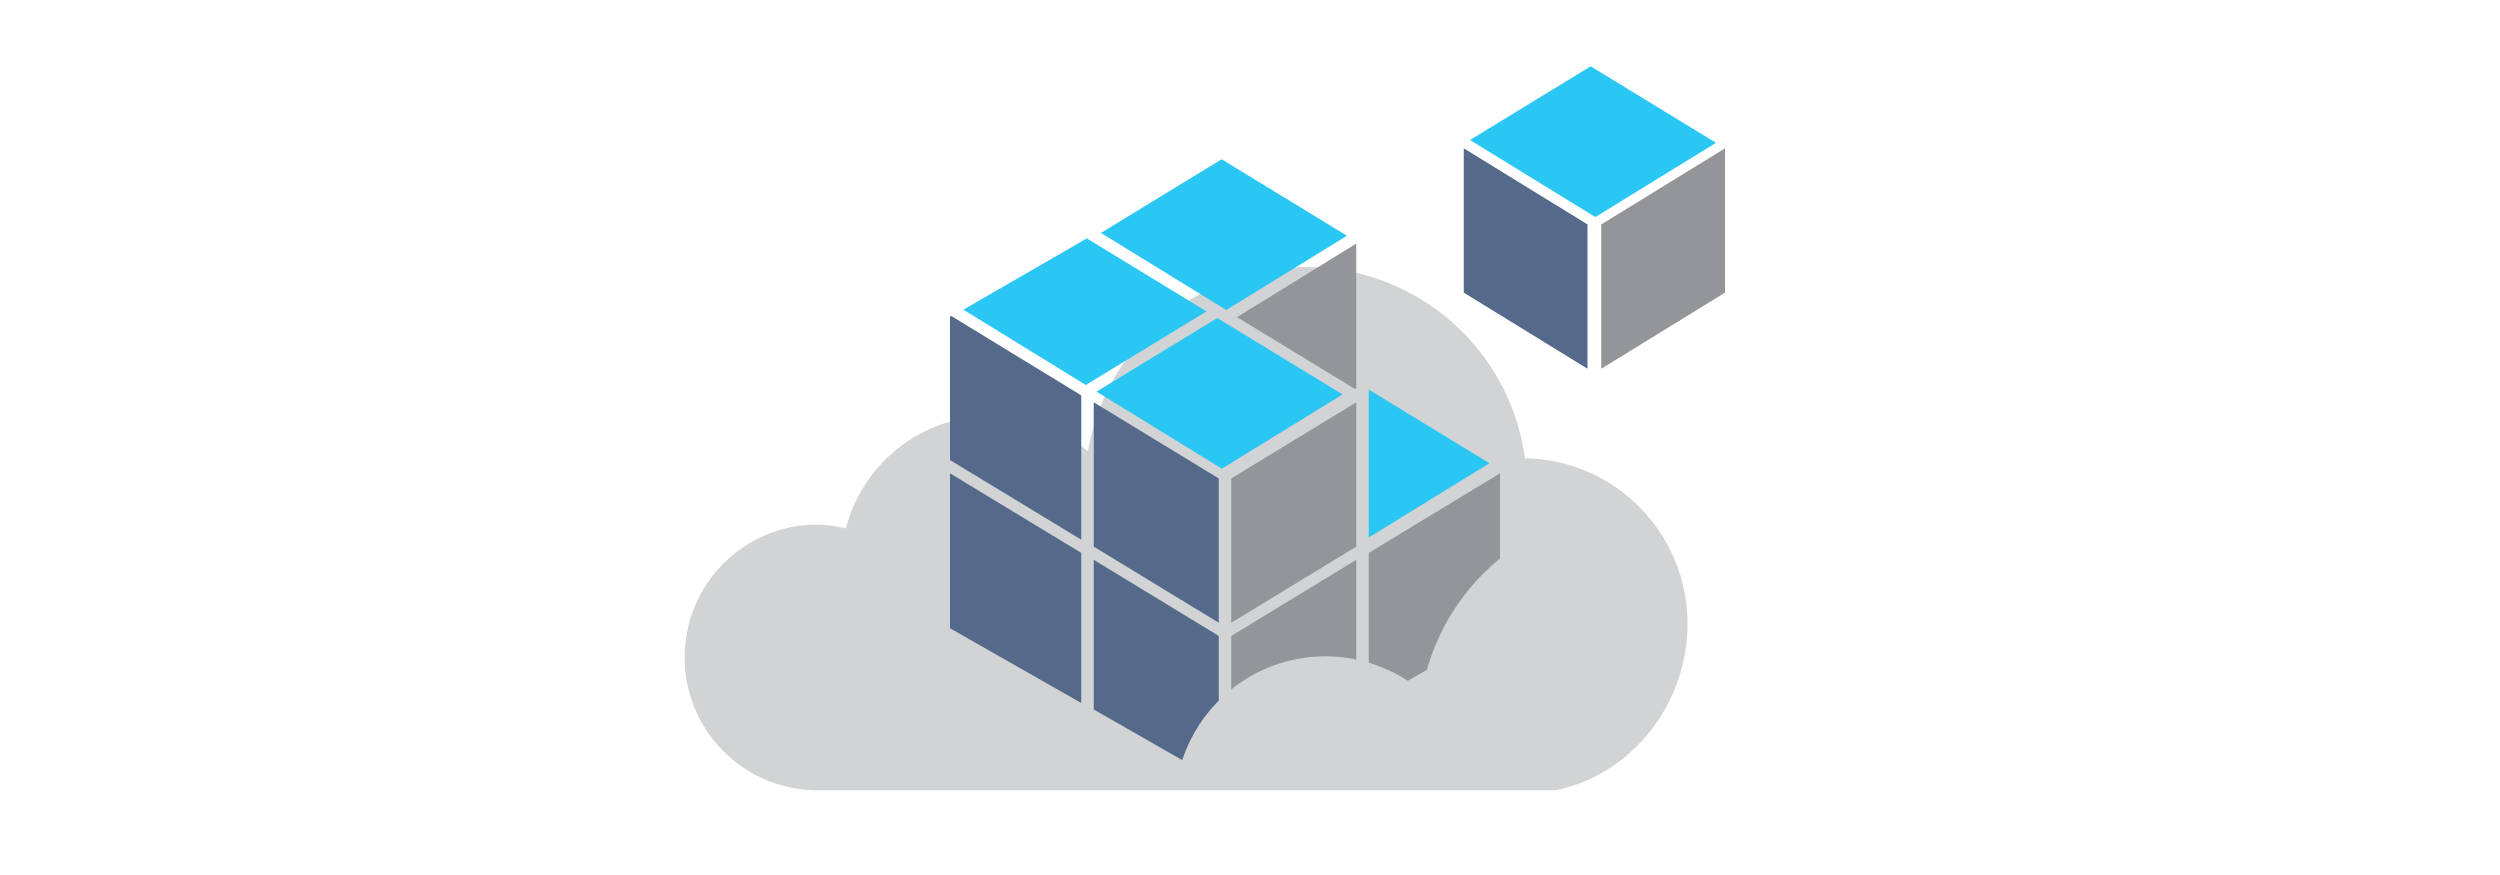
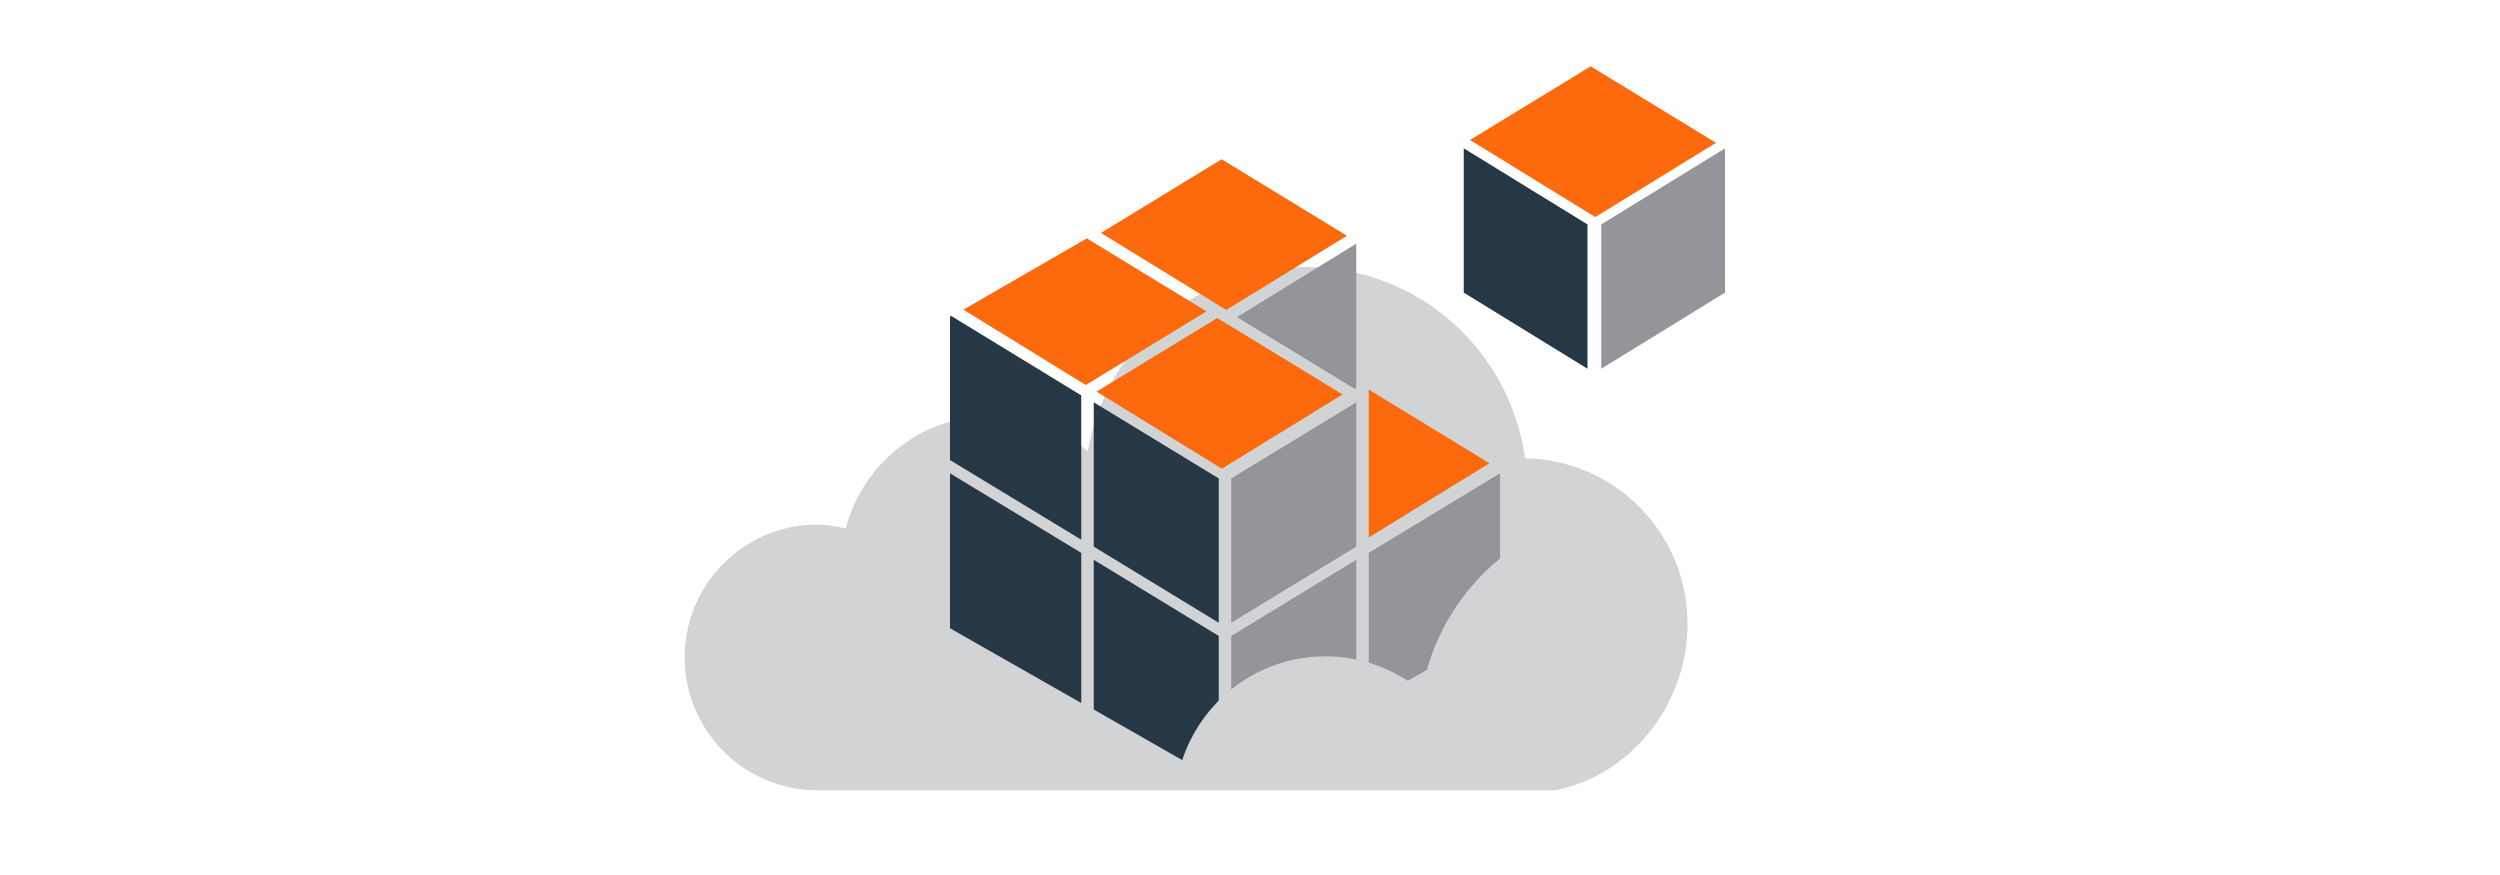
<svg xmlns="http://www.w3.org/2000/svg" id="ICONS" viewBox="0 0 400 140" style="background-color: #ffb690;">
  <defs>
    <style>
      .cls-1 {
        fill: #d1d3d4;
      }

      .cls-2 {
        fill: none;
      }

      .cls-3 {
        fill: #939598;
      }

      .cls-4 {
-         fill: #2bc7f4;
+         fill: #fc6a0d;
      }

      .cls-5 {
-         fill: #556a8a;
+         fill: #263746;
      }
    </style>
  </defs>
  <path class="cls-1" d="M244,73.32a35.38,35.38,0,0,0-69.94-1.12,24,24,0,0,0-38.72,12.36,20.9,20.9,0,0,0-5-.63,21.26,21.26,0,0,0,0,42.51H248.92C260.95,124,270,112.73,270,99.88A26.46,26.46,0,0,0,244,73.32Z" />
  <g>
    <rect class="cls-2" x="137" y="15" width="128" height="123" />
    <g>
      <polygon class="cls-3" points="216.78 62.23 217 62.07 217 38.98 197.92 50.74 216.78 62.23" />
      <polygon class="cls-4" points="195.5 74.99 214.81 63.11 194.76 50.88 175.45 62.66 195.5 74.99" />
      <polygon class="cls-5" points="195 76.55 175 64.37 175 87.46 195 99.64 195 76.55" />
      <polygon class="cls-5" points="173 63.26 152.22 50.57 152 50.61 152 73.61 173 86.35 173 63.26" />
      <polygon class="cls-4" points="154.14 49.55 173.73 61.6 193.03 49.82 173.89 38.14 154.14 49.55" />
      <polygon class="cls-5" points="195 124.96 195 101.75 175 89.57 175 113.52 195 124.96" />
      <polygon class="cls-3" points="219 88.46 219 112.48 240 100.52 240 75.73 219 88.46" />
      <polygon class="cls-5" points="173 88.46 152 75.73 152 100.52 173 112.48 173 88.46" />
      <polygon class="cls-3" points="197 76.55 197 99.64 217 87.46 217 64.37 197 76.55" />
      <polygon class="cls-3" points="217 89.57 197 101.75 197 124.96 217 113.52 217 89.57" />
    </g>
  </g>
  <g>
    <polygon class="cls-4" points="255.25 34.73 274.56 22.85 254.51 10.61 235.2 22.4 255.25 34.73" />
    <g>
      <polygon class="cls-5" points="254 35.91 234.2 23.73 234.2 46.82 254 59 254 35.91" />
      <polygon class="cls-3" points="256.2 35.91 256.2 59 276 46.82 276 23.73 256.2 35.91" />
    </g>
  </g>
  <polygon class="cls-4" points="196.2 49.6 215.51 37.72 195.46 25.48 176.15 37.27 196.2 49.6" />
  <polygon class="cls-4" points="219 62.33 219 86 238.31 74.12 219 62.33" />
  <path class="cls-1" d="M247.15,125V84.82a35.49,35.49,0,0,0-19.64,25.78,24.11,24.11,0,0,0-38.72,12.26A20.85,20.85,0,0,0,173.35,125Z" />
</svg>
